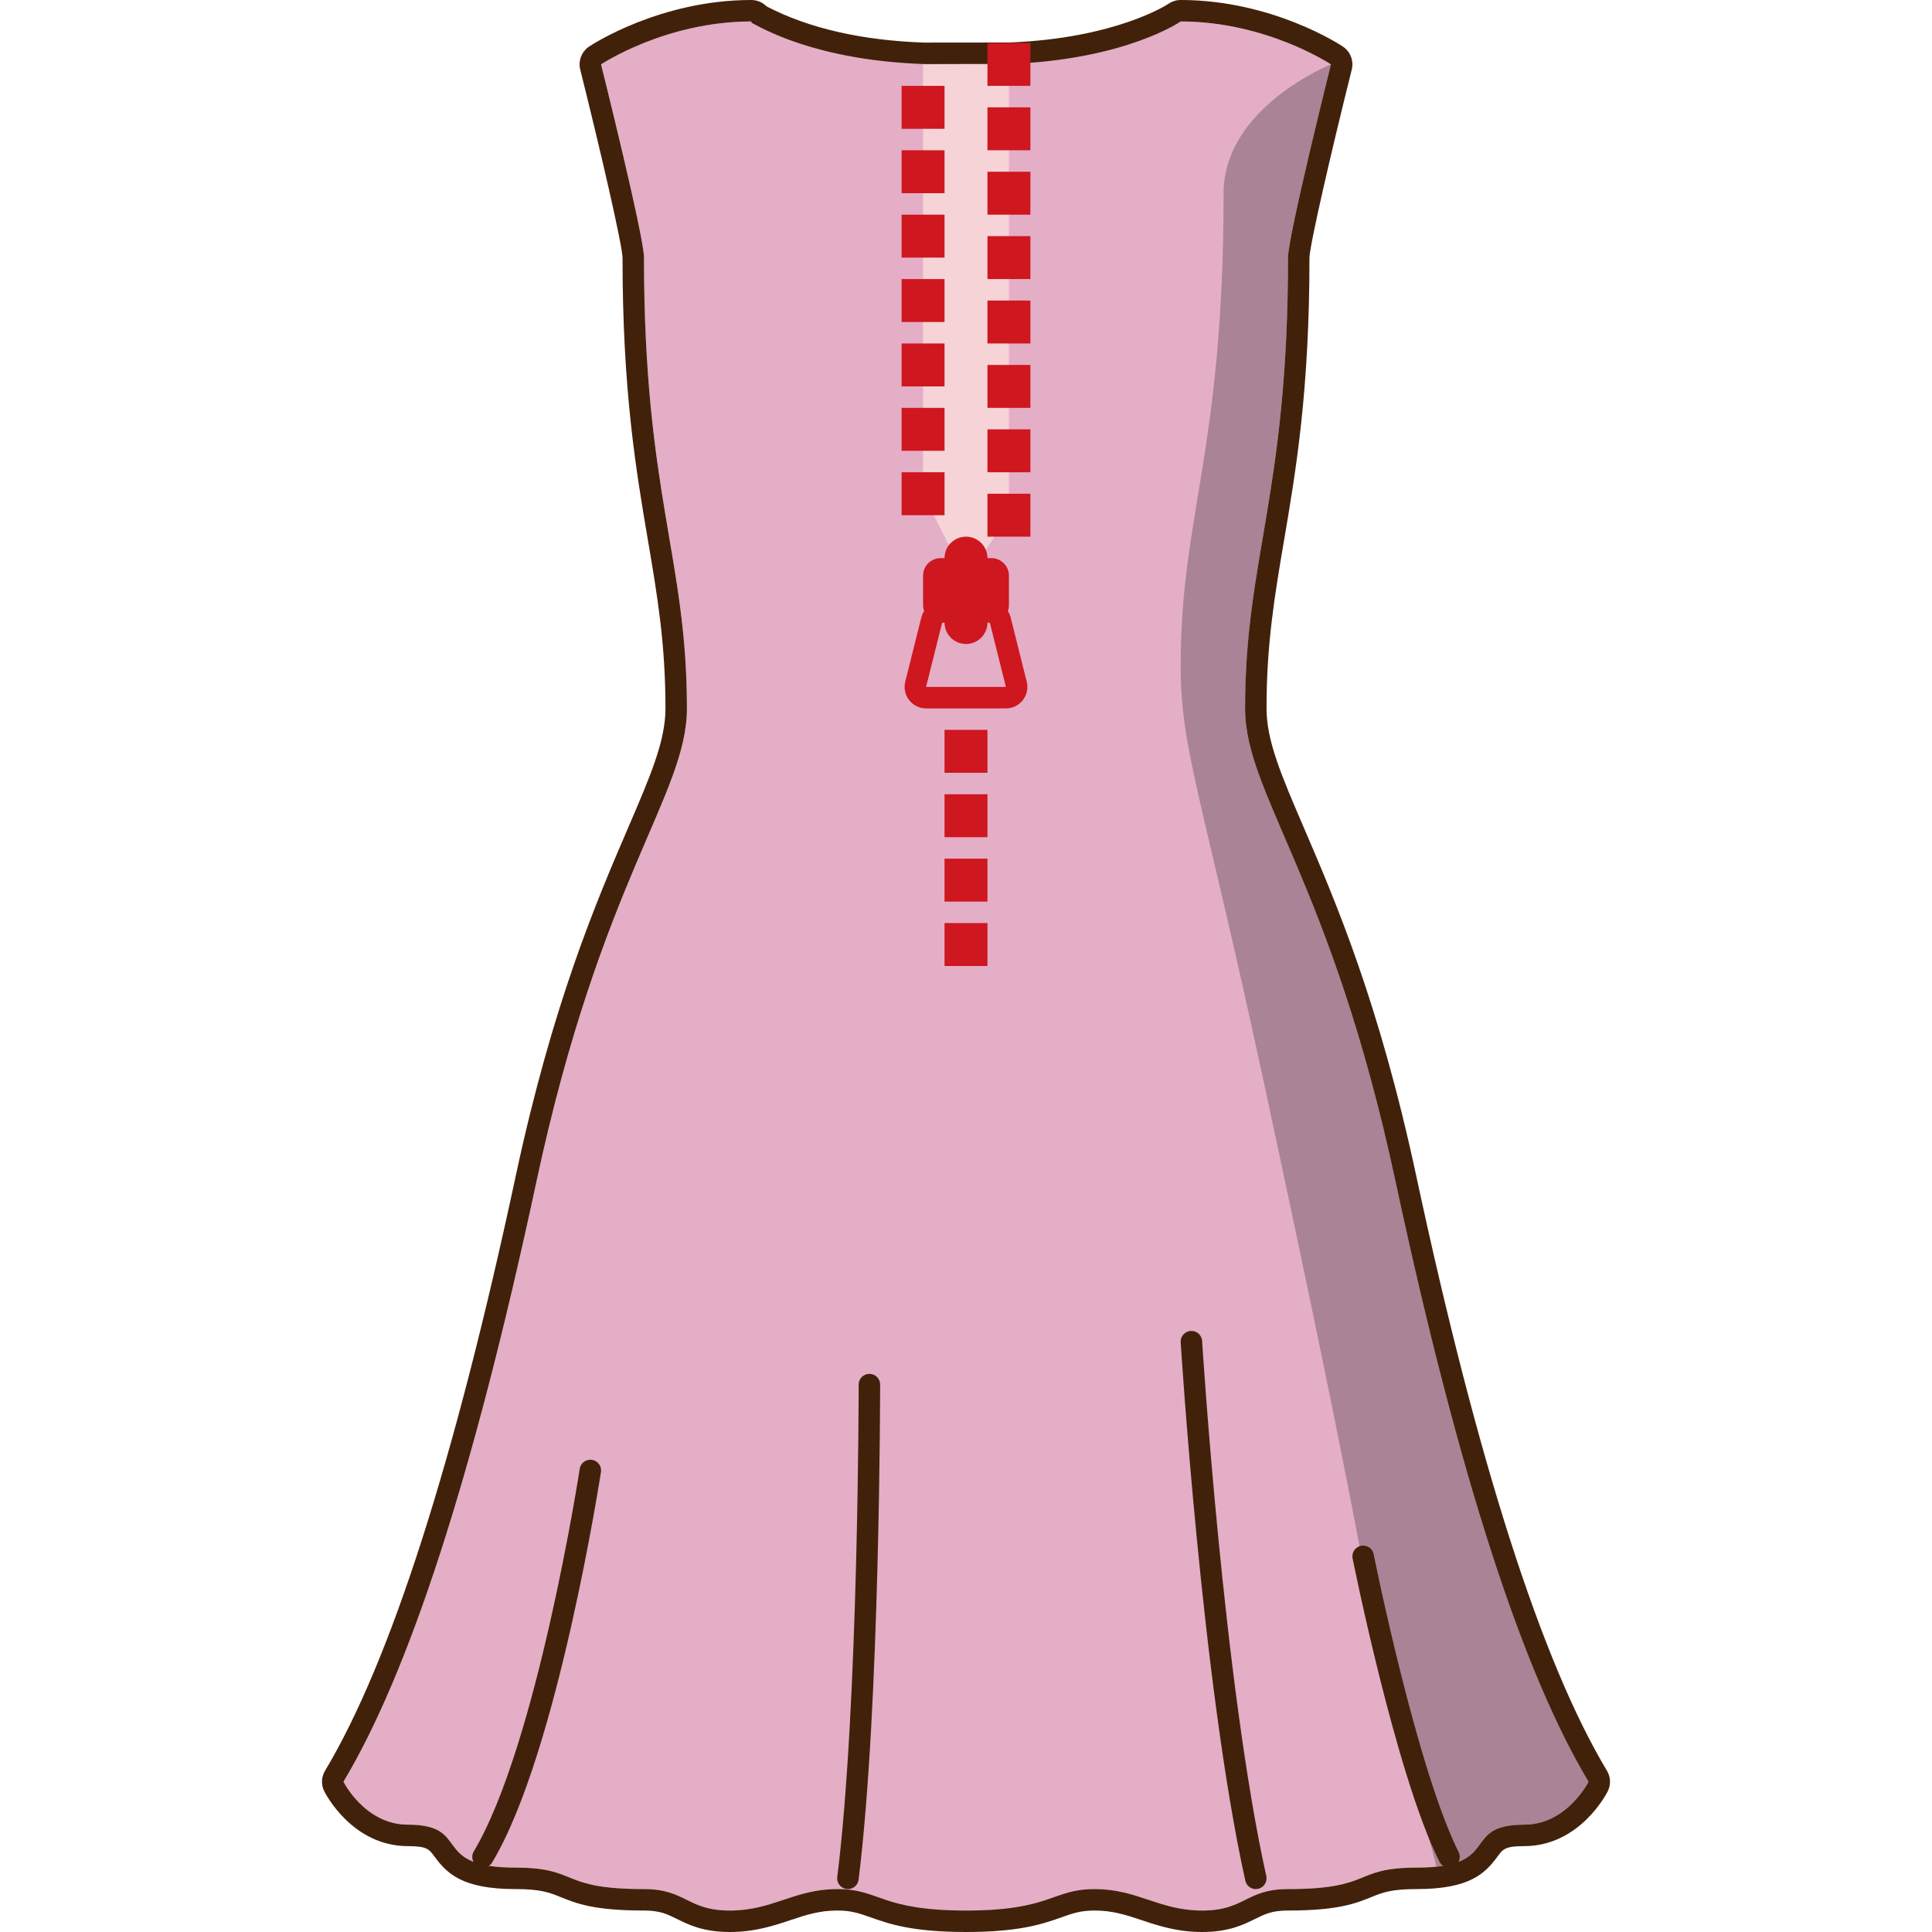
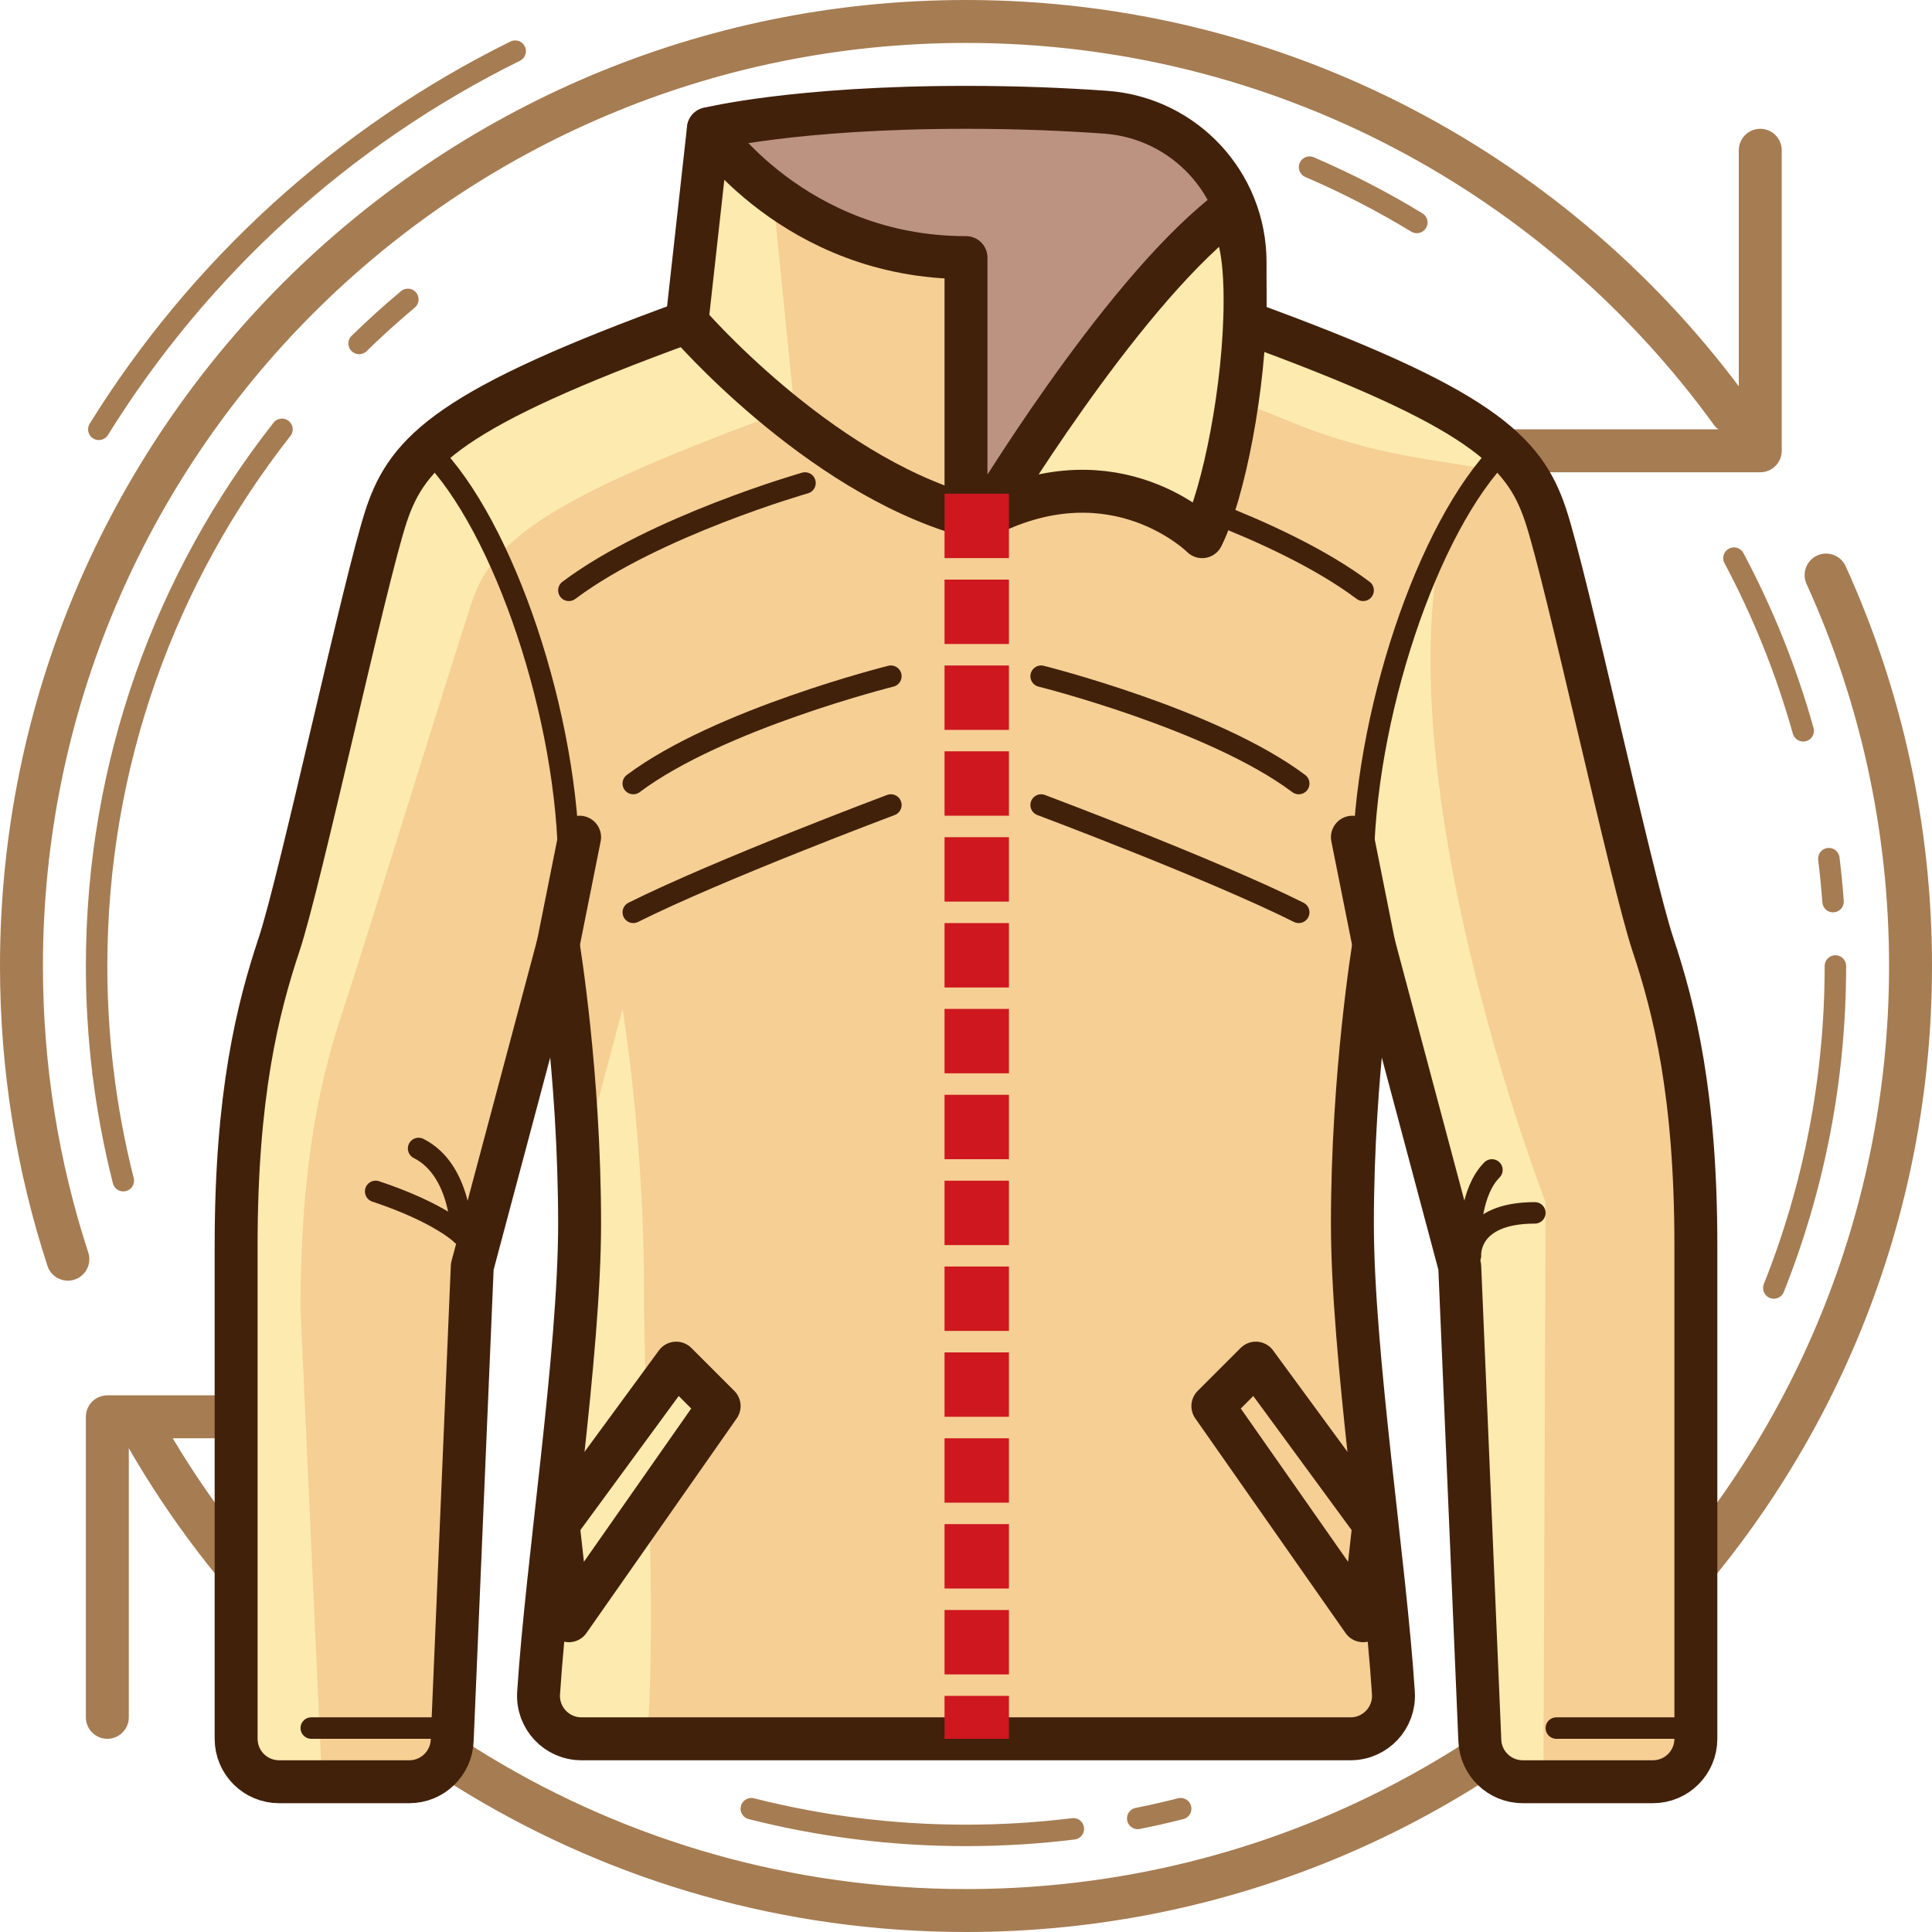
- <svg xmlns="http://www.w3.org/2000/svg" version="1.1" id="platie_x5F_004" x="0px" y="0px" viewBox="0 0 90 90" style="enable-background:new 0 0 90 90;" xml:space="preserve">
-   <rect style="fill:none;" width="90" height="90" />
-   <path style="fill:#E4AEC6;" d="M25,55c3-14,7-18,7-22c0-7-2-10-2-21c0-1-2-9-2-9s3-2,7-2c0,0,3,2,10,2s10-2,10-2c4,0,7,2,7,2  s-2,8-2,9c0,11-2,14-2,21c0,4,4,8,7,22s6,23,9,28c0,0-1,2-3,2c-3,0-1,2-5,2c-3,0-2,1-6,1c-1.965,0-2,1-4,1s-3-1-5-1s-1,1-6,1  s-4-1-6-1s-3,1-5,1s-2.035-1-4-1c-4,0-3-1-6-1c-4,0-2-2-5-2c-2,0-3-2-3-2C19,78,22,69,25,55z" />
-   <path style="fill:#AA8396;" d="M65,55c-3-14-7-18-7-22c0-7,2-10,2-21c0-1,2-9,2-9s-5,2-5,6c0,12.042-2,15-2,22c0,4,1,6,4,20  c2.836,13.233,3.886,18.432,5.681,28.251c0.271,0.628,0.486,1.286,0.608,1.985c0.349,1.999,1.188,3.778,1.62,5.716  C69.673,86.659,68.264,85,71,85c2,0,3-2,3-2C71,78,68,69,65,55z" />
-   <path style="fill:none;stroke:#42210B;stroke-linecap:round;stroke-linejoin:round;stroke-miterlimit:10;" d="M39.5,87.5  c1-8,1-23,1-23" />
-   <path style="fill:none;stroke:#42210B;stroke-linecap:round;stroke-linejoin:round;stroke-miterlimit:10;" d="M58.5,87.5  c-2-9-3-25-3-25" />
-   <path style="fill:none;stroke:#42210B;stroke-linecap:round;stroke-linejoin:round;stroke-miterlimit:10;" d="M27.5,68.5  c0,0-2,13-5,18" />
-   <path style="fill:none;stroke:#42210B;stroke-linecap:round;stroke-linejoin:round;stroke-miterlimit:10;" d="M63.5,72.5  c0,0,2,10,4,14" />
-   <g>
-     <path style="fill:#42210B;" d="M55,1c4,0,7,2,7,2s-2,8-2,9c0,11-2,14-2,21c0,4,4,8,7,22s6,23,9,28c0,0-1,2-3,2c-3,0-1,2-5,2   c-3,0-2,1-6,1c-1.965,0-2,1-4,1s-3-1-5-1s-2,1-6,1s-4-1-6-1s-3,1-5,1s-2.035-1-4-1c-4,0-3-1-6-1c-4,0-2-2-5-2c-2,0-3-2-3-2   c3-5,6-14,9-28s7-18,7-22c0-7-2-10-2-21c0-1-2-9-2-9s3-2,7-2c0,0,0.005,0.036,0.008,0.059c0.356,0.166,2.866,1.749,8.055,1.925   l3.999-0.005C52.467,2.766,55,1,55,1 M55,0c-0.203,0-0.401,0.062-0.568,0.177c-0.052,0.035-2.45,1.608-7.41,1.803l-3.961,0.004   c-2.91-0.099-5.392-0.666-7.348-1.685C35.531,0.114,35.277,0,35,0c-4.254,0-7.422,2.079-7.555,2.168   c-0.352,0.234-0.518,0.665-0.415,1.075c0.957,3.826,1.955,8.149,1.97,8.761c0,6.2,0.628,9.898,1.182,13.16   C30.621,27.747,31,29.978,31,33c0,1.514-0.692,3.124-1.74,5.561c-1.48,3.441-3.507,8.155-5.237,16.229   c-2.852,13.311-5.84,22.629-8.88,27.695c-0.176,0.293-0.19,0.656-0.037,0.962C15.158,83.551,16.412,86,19,86   c0.885,0,0.989,0.141,1.239,0.483C20.824,87.283,21.552,88,24,88c1.197,0,1.603,0.165,2.116,0.373C26.84,88.667,27.661,89,30,89   c0.744,0,1.076,0.165,1.536,0.393C32.082,89.663,32.761,90,34,90c1.162,0,2.041-0.293,2.816-0.551C37.539,89.208,38.162,89,39,89   c0.657,0,1.012,0.125,1.549,0.315C41.412,89.62,42.485,90,45,90s3.588-0.38,4.451-0.685C49.988,89.125,50.343,89,51,89   c0.838,0,1.461,0.208,2.184,0.449C53.959,89.707,54.838,90,56,90c1.239,0,1.918-0.337,2.464-0.607C58.924,89.165,59.256,89,60,89   c2.339,0,3.16-0.333,3.884-0.627C64.397,88.165,64.803,88,66,88c2.448,0,3.176-0.717,3.761-1.517C70.011,86.141,70.115,86,71,86   c2.588,0,3.842-2.449,3.894-2.553c0.153-0.306,0.139-0.669-0.037-0.962c-3.04-5.066-6.027-14.384-8.88-27.695   c-1.73-8.075-3.757-12.788-5.237-16.229C59.692,36.124,59,34.514,59,33c0-3.022,0.379-5.253,0.818-7.837   C60.372,21.901,61,18.203,61,12c0.015-0.608,1.014-4.931,1.97-8.757c0.102-0.41-0.064-0.84-0.415-1.075C62.422,2.079,59.254,0,55,0   L55,0z" />
+ <svg xmlns="http://www.w3.org/2000/svg" version="1.1" x="0px" y="0px" viewBox="0 0 90 90" style="enable-background:new 0 0 90 90;" xml:space="preserve">
+   <g id="icon_x5F_002">
+     <rect style="display:none;fill:#F2F2F2;" width="90" height="90" />
+     <g>
+       <path style="fill:none;stroke:#A67C52;stroke-width:2;stroke-linecap:round;stroke-linejoin:round;stroke-miterlimit:10;" d="    M6.454,66.235C13.947,79.808,28.4,89,45,89c24.301,0,44-19.699,44-44c0-6.496-1.408-12.662-3.934-18.212" />
+       <path style="fill:none;stroke:#A67C52;stroke-width:2;stroke-linecap:round;stroke-linejoin:round;stroke-miterlimit:10;" d="    M80.651,19.207C72.656,8.175,59.666,1,45,1C20.699,1,1,20.699,1,45c0,4.768,0.758,9.359,2.161,13.658" />
+       <polyline style="fill:none;stroke:#A67C52;stroke-width:2;stroke-linecap:round;stroke-linejoin:round;stroke-miterlimit:10;" points="    82,7 82,21 68,21   " />
+       <polyline style="fill:none;stroke:#A67C52;stroke-width:2;stroke-linecap:round;stroke-linejoin:round;stroke-miterlimit:10;" points="    5,80 5,66 19,66   " />
+       <path style="fill:none;stroke:#A67C52;stroke-linecap:round;stroke-linejoin:round;stroke-miterlimit:10;" d="M23.999,2.383    C16.003,6.331,9.278,12.463,4.604,20" />
+       <path style="fill:none;stroke:#A67C52;stroke-linecap:round;stroke-linejoin:round;stroke-miterlimit:10;" d="M13.135,20    C7.726,26.885,4.5,35.566,4.5,45c0,1.693,0.104,3.361,0.306,5" />
+       <path style="fill:none;stroke:#A67C52;stroke-linecap:round;stroke-linejoin:round;stroke-miterlimit:10;" d="M18.999,13.947    c-0.783,0.656-1.54,1.341-2.27,2.053" />
+       <path style="fill:none;stroke:#A67C52;stroke-linecap:round;stroke-linejoin:round;stroke-miterlimit:10;" d="M66,10.363    c-1.596-0.97-3.264-1.832-4.995-2.577" />
+       <path style="fill:none;stroke:#A67C52;stroke-linecap:round;stroke-linejoin:round;stroke-miterlimit:10;" d="M84,34.043    c-0.79-2.817-1.877-5.51-3.225-8.043" />
+       <path style="fill:none;stroke:#A67C52;stroke-linecap:round;stroke-linejoin:round;stroke-miterlimit:10;" d="M85.391,42    c-0.049-0.671-0.115-1.338-0.196-2" />
+       <path style="fill:none;stroke:#A67C52;stroke-linecap:round;stroke-linejoin:round;stroke-miterlimit:10;" d="M82.632,59.999    C84.482,55.36,85.5,50.299,85.5,45" />
+       <path style="fill:none;stroke:#A67C52;stroke-linecap:round;stroke-linejoin:round;stroke-miterlimit:10;" d="M53,84.71    c0.673-0.135,1.34-0.286,2-0.454" />
+       <path style="fill:none;stroke:#A67C52;stroke-linecap:round;stroke-linejoin:round;stroke-miterlimit:10;" d="M35,84.256    c3.199,0.812,6.549,1.244,10,1.244c1.693,0,3.362-0.104,5-0.306" />
+       <path style="fill:none;stroke:#A67C52;stroke-linecap:round;stroke-linejoin:round;stroke-miterlimit:10;" d="M4.806,50    c0.21,1.702,0.525,3.371,0.938,5" />
+     </g>
+     <g>
+       <path style="fill:#BC9380;stroke:#42210B;stroke-width:2;stroke-linecap:round;stroke-linejoin:round;stroke-miterlimit:10;" d="    M33,6c0,0,4-1,12-1c2.474,0,4.662,0.096,6.503,0.228C55.168,5.491,58,8.537,58,12.211V25H33V6z" />
+       <path style="fill:#F5CF94;" d="M77,44c-1-3-4-17-5-20s-3-5-14-9l-13,9c0,0,0-3,0-12c-8,0-12-6-12-6l-1,9c-11,4-13,6-14,9    s-4,17-5,20s-2,7-2,14v23c0,1.105,0.895,2,2,2h6.066c1.079,0,1.963-0.855,1.999-1.933L22,59l4-15c0,0,1,6,1,13    c0,6.102-1.52,15.805-1.91,21.869C25.016,80.024,25.929,81,27.086,81H45h17.914c1.157,0,2.07-0.976,1.996-2.131    C64.52,72.805,63,63.102,63,57c0-7,1-13,1-13l4,15l0.936,22.067C68.971,82.145,69.856,83,70.934,83H77c1.105,0,2-0.895,2-2V58    C79,51,78,47,77,44z" />
+       <g>
+         <path style="fill:#FCEAAE;" d="M58,15l-0.184,0.128c0.234,1.214,0.344,2.436,0.119,3.646L61,20     c5.225,1.9,8.405,1.347,10.426,2.666C70.156,20.333,67.293,18.379,58,15z" />
+         <path style="fill:#FCEAAE;" d="M14,61c0-7,1-11,2-14s5-16,6-19s4-5,15-9L36,9c-2-1.5-3-3-3-3l-1,9c-11,4-13,6-14,9s-4,17-5,20     s-2,7-2,14v23c0,1.105,0.895,2,2,2h2L14,61z" />
+         <path style="fill:#FCEAAE;" d="M72,56c0,0-7-18-5-30c-2,4-3.708,10.586-4,14l5,19l0.936,22.067     C68.971,82.145,69.856,83,70.934,83H71.9L72,56z" />
+         <path style="fill:#FCEAAE;" d="M30,60c0-7-1-13-1-13l-2.038,7.641C26.986,55.41,27,56.197,27,57c0,6.102-1.52,15.805-1.91,21.869     C25.016,80.024,25.929,81,27.086,81h3.065C30.615,74.586,30,65.831,30,60z" />
+       </g>
+       <path style="fill:none;stroke:#42210B;stroke-width:2;stroke-linecap:round;stroke-linejoin:round;stroke-miterlimit:10;" d="    M77,44c-1-3-4-17-5-20s-3-5-14-9l-13,9c0,0,0-3,0-12c-8,0-12-6-12-6l-1,9c-11,4-13,6-14,9s-4,17-5,20s-2,7-2,14v23    c0,1.105,0.895,2,2,2h6.066c1.079,0,1.963-0.855,1.999-1.933L22,59l4-15c0,0,1,6,1,13c0,6.102-1.52,15.805-1.91,21.869    C25.016,80.024,25.929,81,27.086,81H45h17.914c1.157,0,2.07-0.976,1.996-2.131C64.52,72.805,63,63.102,63,57c0-7,1-13,1-13l4,15    l0.936,22.067C68.971,82.145,69.856,83,70.934,83H77c1.105,0,2-0.895,2-2V58C79,51,78,47,77,44z" />
+       <line style="fill:none;stroke:#42210B;stroke-width:2;stroke-linecap:round;stroke-linejoin:round;stroke-miterlimit:10;" x1="26" y1="44" x2="27" y2="39" />
+       <path style="fill:none;stroke:#42210B;stroke-linecap:round;stroke-linejoin:round;stroke-miterlimit:10;" d="M20,21    c3.5,3.5,6.5,12.5,6.5,19.5" />
+       <polygon style="fill:#FCEAAE;stroke:#42210B;stroke-width:2;stroke-linecap:round;stroke-linejoin:round;stroke-miterlimit:10;" points="    26,71 31.5,63.5 33.5,65.5 26.5,75.5   " />
+       <path style="fill:none;stroke:#42210B;stroke-linecap:round;stroke-linejoin:round;stroke-miterlimit:10;" d="M26.5,27.5    c4-3,11-5,11-5" />
+       <path style="fill:none;stroke:#42210B;stroke-linecap:round;stroke-linejoin:round;stroke-miterlimit:10;" d="M29.5,36.5    c4-3,12-5,12-5" />
+       <path style="fill:none;stroke:#42210B;stroke-linecap:round;stroke-linejoin:round;stroke-miterlimit:10;" d="M29.5,42.5    c4-2,12-5,12-5" />
+       <path style="fill:none;stroke:#42210B;stroke-linecap:round;stroke-linejoin:round;stroke-miterlimit:10;" d="M21.5,57.5    c0,0-1-1-4-2" />
+       <path style="fill:none;stroke:#42210B;stroke-linecap:round;stroke-linejoin:round;stroke-miterlimit:10;" d="M19.5,53.5    c2,1,2,4,2,4" />
+       <line style="fill:none;stroke:#42210B;stroke-linecap:round;stroke-linejoin:round;stroke-miterlimit:10;" x1="20.5" y1="80.5" x2="14.5" y2="80.5" />
+       <path style="fill:none;stroke:#42210B;stroke-width:2;stroke-linecap:round;stroke-linejoin:round;stroke-miterlimit:10;" d="    M32,15c0,0,6,7,13,9" />
+       <line style="fill:none;stroke:#42210B;stroke-width:2;stroke-linecap:round;stroke-linejoin:round;stroke-miterlimit:10;" x1="64" y1="44" x2="63" y2="39" />
+       <path style="fill:none;stroke:#42210B;stroke-linecap:round;stroke-linejoin:round;stroke-miterlimit:10;" d="M70,21    c-3.5,3.5-6.5,12.5-6.5,19.5" />
+       <polygon style="fill:#F5CF94;stroke:#42210B;stroke-width:2;stroke-linecap:round;stroke-linejoin:round;stroke-miterlimit:10;" points="    64,71 58.5,63.5 56.5,65.5 63.5,75.5   " />
+       <path style="fill:none;stroke:#42210B;stroke-linecap:round;stroke-linejoin:round;stroke-miterlimit:10;" d="M63.5,27.5    c-4-3-11-5-11-5" />
+       <path style="fill:none;stroke:#42210B;stroke-linecap:round;stroke-linejoin:round;stroke-miterlimit:10;" d="M60.5,36.5    c-4-3-12-5-12-5" />
+       <path style="fill:none;stroke:#42210B;stroke-linecap:round;stroke-linejoin:round;stroke-miterlimit:10;" d="M60.5,42.5    c-4-2-12-5-12-5" />
+       <path style="fill:none;stroke:#42210B;stroke-linecap:round;stroke-linejoin:round;stroke-miterlimit:10;" d="M68.5,58.5    c0,0-0.162-2,3-2" />
+       <path style="fill:none;stroke:#42210B;stroke-linecap:round;stroke-linejoin:round;stroke-miterlimit:10;" d="M69.5,54.5    c-1,1-1,3-1,3" />
+       <line style="fill:none;stroke:#42210B;stroke-linecap:round;stroke-linejoin:round;stroke-miterlimit:10;" x1="72.5" y1="80.5" x2="78.5" y2="80.5" />
+       <path style="fill:none;stroke:#42210B;stroke-width:2;stroke-linecap:round;stroke-linejoin:round;stroke-miterlimit:10;" d="    M58,15c0,0-6,7-13,9" />
+       <path style="fill:#FCEAAE;stroke:#42210B;stroke-width:2;stroke-linecap:round;stroke-linejoin:round;stroke-miterlimit:10;" d="    M46,24c0,0,6-10,11-14c0,0,1,0,1,4s-1,9-2,11C56,25,52,21,46,24z" />
+       <line style="fill:none;stroke:#CE171F;stroke-width:3;stroke-linejoin:round;stroke-miterlimit:10;stroke-dasharray:3,1;" x1="45.5" y1="23" x2="45.5" y2="81" />
+     </g>
  </g>
-   <polygon style="fill:#F6D3D7;" points="43,3 47,3 47,24 45,27 43,23 " />
-   <g>
-     <rect x="44" y="43" style="fill:#CE171F;" width="2" height="2" />
-     <rect x="44" y="40" style="fill:#CE171F;" width="2" height="2" />
-     <rect x="44" y="37" style="fill:#CE171F;" width="2" height="2" />
-     <rect x="44" y="34" style="fill:#CE171F;" width="2" height="2" />
-     <rect x="42" y="22" style="fill:#CE171F;" width="2" height="2" />
-     <rect x="42" y="19" style="fill:#CE171F;" width="2" height="2" />
-     <rect x="42" y="16" style="fill:#CE171F;" width="2" height="2" />
-     <rect x="42" y="13" style="fill:#CE171F;" width="2" height="2" />
-     <rect x="42" y="10" style="fill:#CE171F;" width="2" height="2" />
-     <rect x="46" y="23" transform="matrix(-1 -1.224647e-16 1.224647e-16 -1 94 48)" style="fill:#CE171F;" width="2" height="2" />
-     <rect x="46" y="20" transform="matrix(-1 -1.224647e-16 1.224647e-16 -1 94 42)" style="fill:#CE171F;" width="2" height="2" />
-     <rect x="46" y="17" transform="matrix(-1 -1.224647e-16 1.224647e-16 -1 94 36)" style="fill:#CE171F;" width="2" height="2" />
-     <rect x="46" y="14" transform="matrix(-1 -1.224647e-16 1.224647e-16 -1 94 30)" style="fill:#CE171F;" width="2" height="2" />
-     <rect x="46" y="11" transform="matrix(-1 -1.224647e-16 1.224647e-16 -1 94 24)" style="fill:#CE171F;" width="2" height="2" />
-     <rect x="46" y="8" transform="matrix(-1 -1.224647e-16 1.224647e-16 -1 94 18)" style="fill:#CE171F;" width="2" height="2" />
-     <rect x="42" y="7" style="fill:#CE171F;" width="2" height="2" />
-     <rect x="42" y="4" style="fill:#CE171F;" width="2" height="2" />
-     <rect x="46" y="5" style="fill:#CE171F;" width="2" height="2" />
-     <rect x="46" y="2" style="fill:#CE171F;" width="2" height="2" />
-   </g>
-   <path style="fill:none;stroke:#CE171F;stroke-linecap:round;stroke-linejoin:round;stroke-miterlimit:10;" d="M46.86,32.5H43.14  c-0.325,0-0.564-0.306-0.485-0.621l0.75-3c0.056-0.223,0.256-0.379,0.485-0.379h2.219c0.229,0,0.429,0.156,0.485,0.379l0.75,3  C47.424,32.194,47.185,32.5,46.86,32.5z" />
-   <path style="fill:#CE171F;" d="M46.184,26H46c0-0.552-0.448-1-1-1s-1,0.448-1,1h-0.184C43.366,26,43,26.366,43,26.816v1.367  C43,28.634,43.366,29,43.816,29H44c0,0.552,0.448,1,1,1s1-0.448,1-1h0.184C46.634,29,47,28.634,47,28.183v-1.367  C47,26.366,46.634,26,46.184,26z" />
+   <g id="Layer_1">
+ </g>
</svg>
